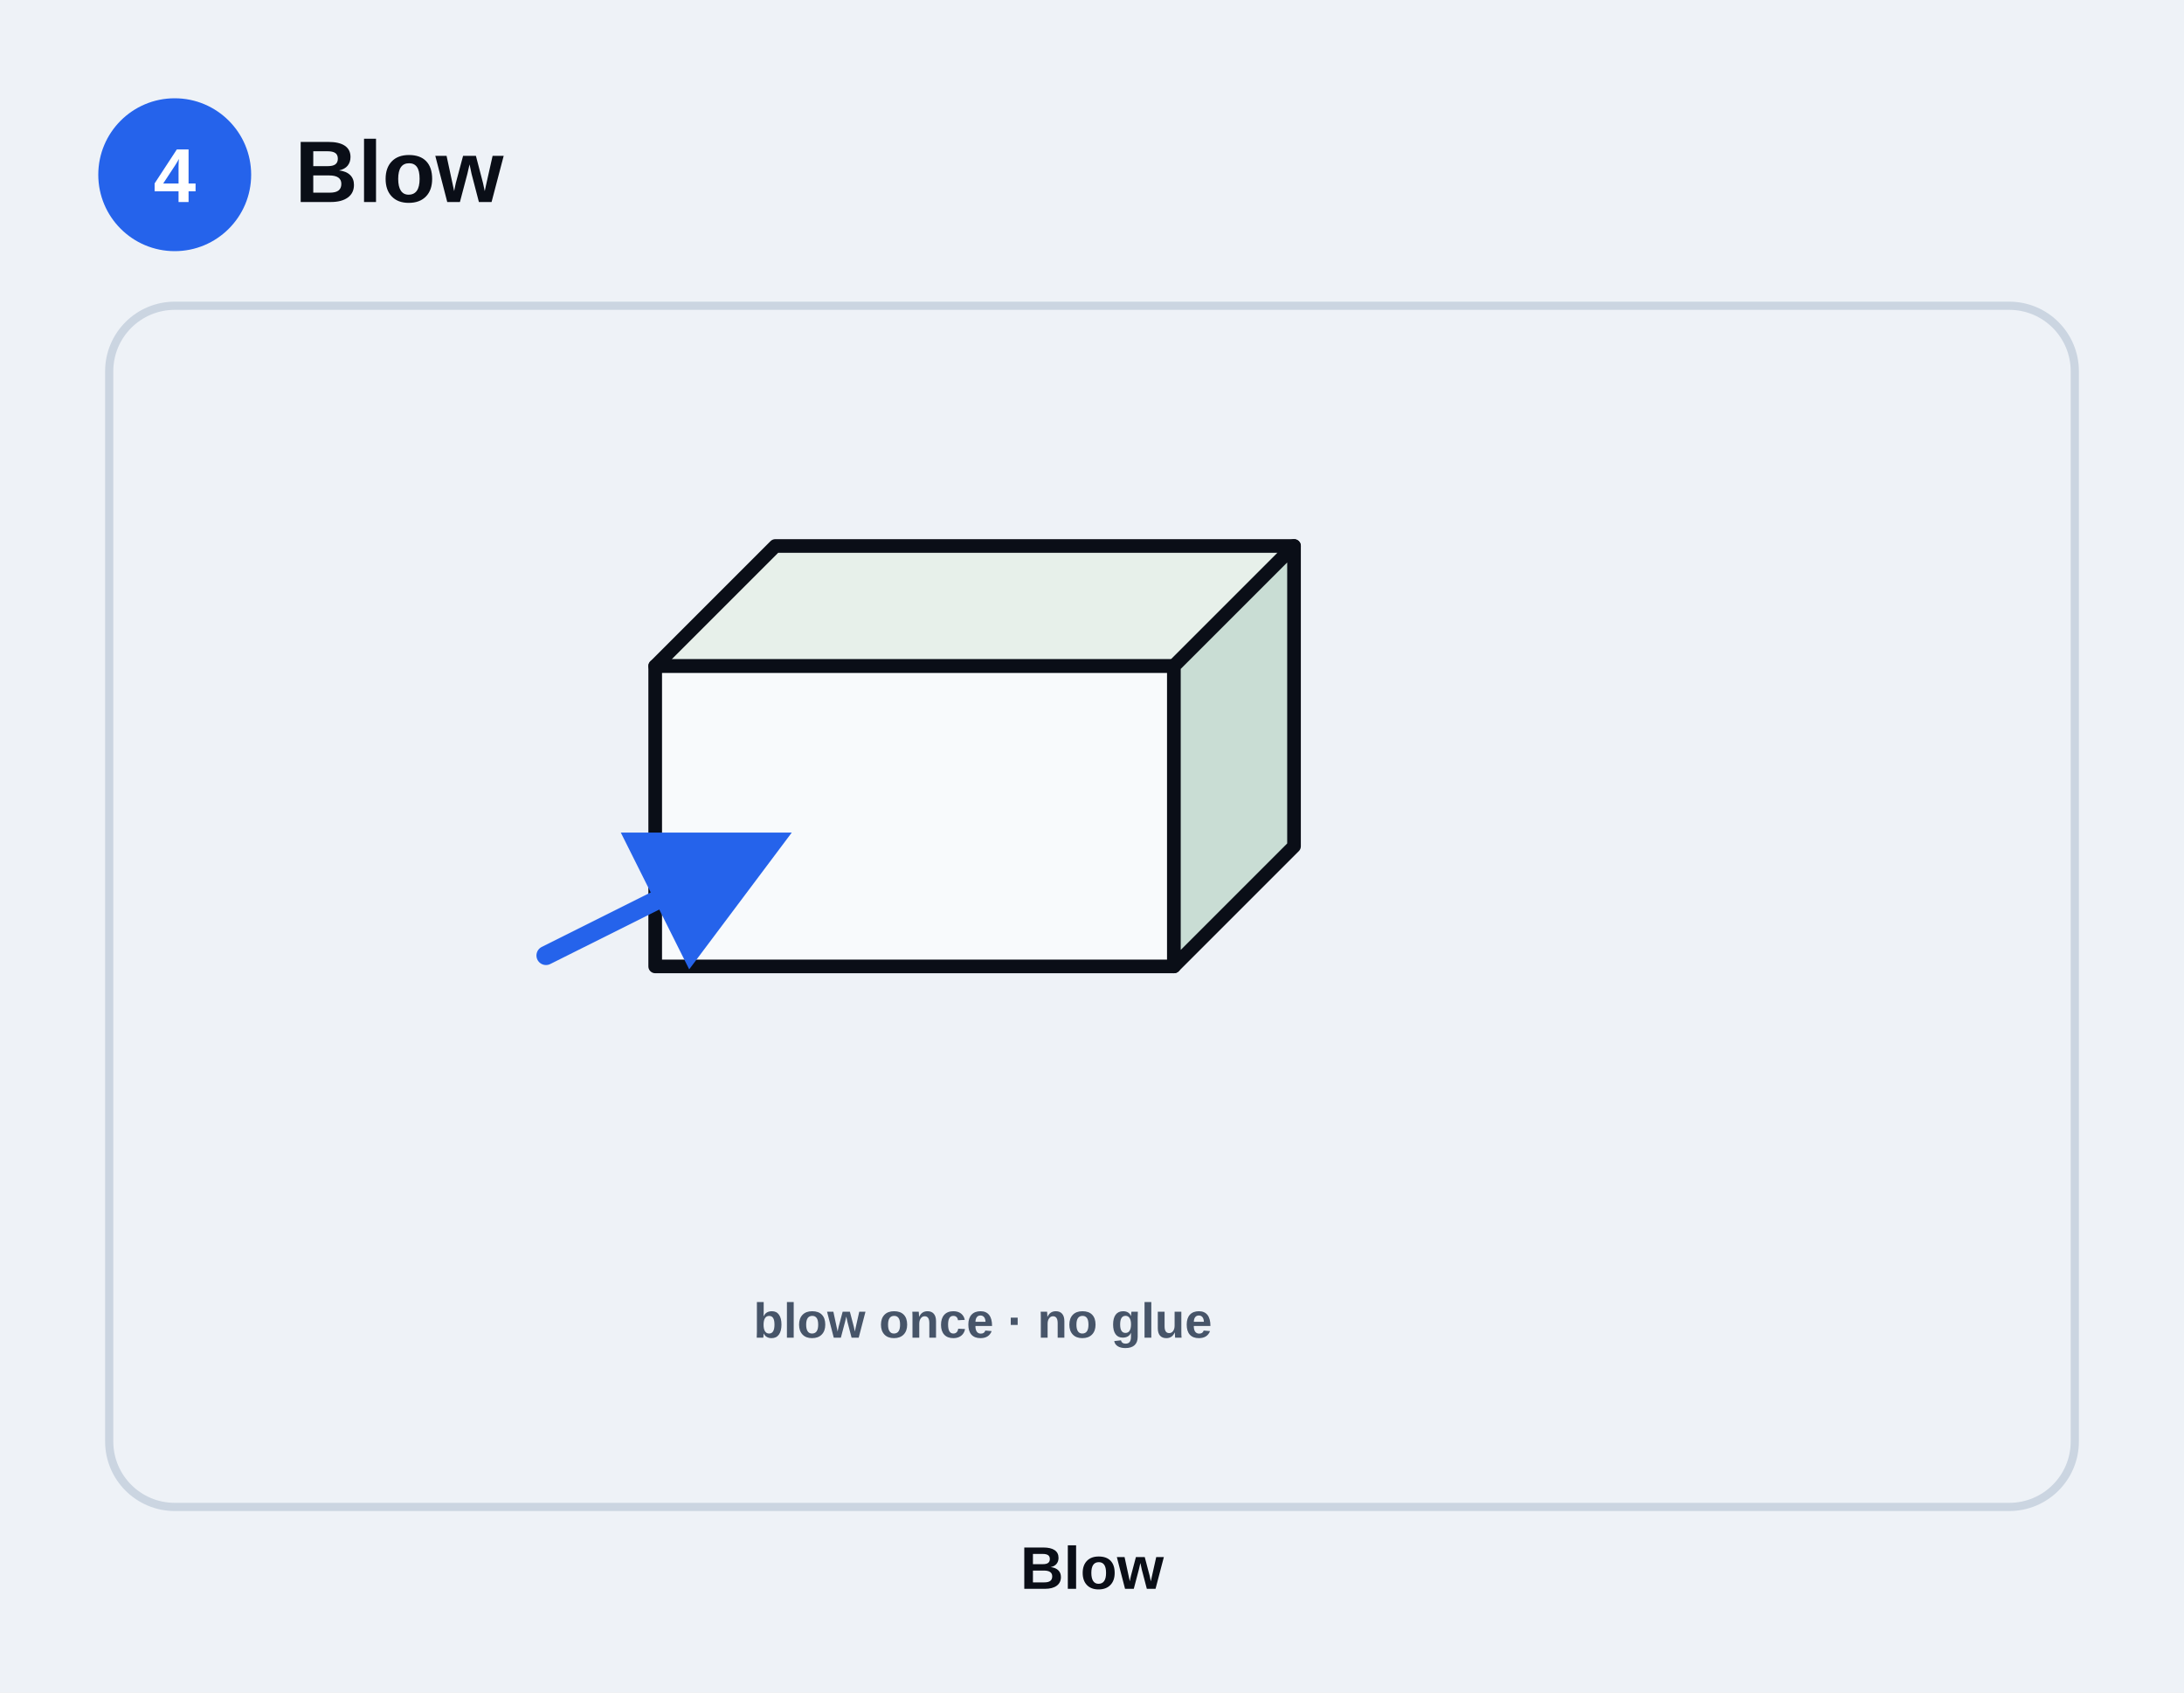
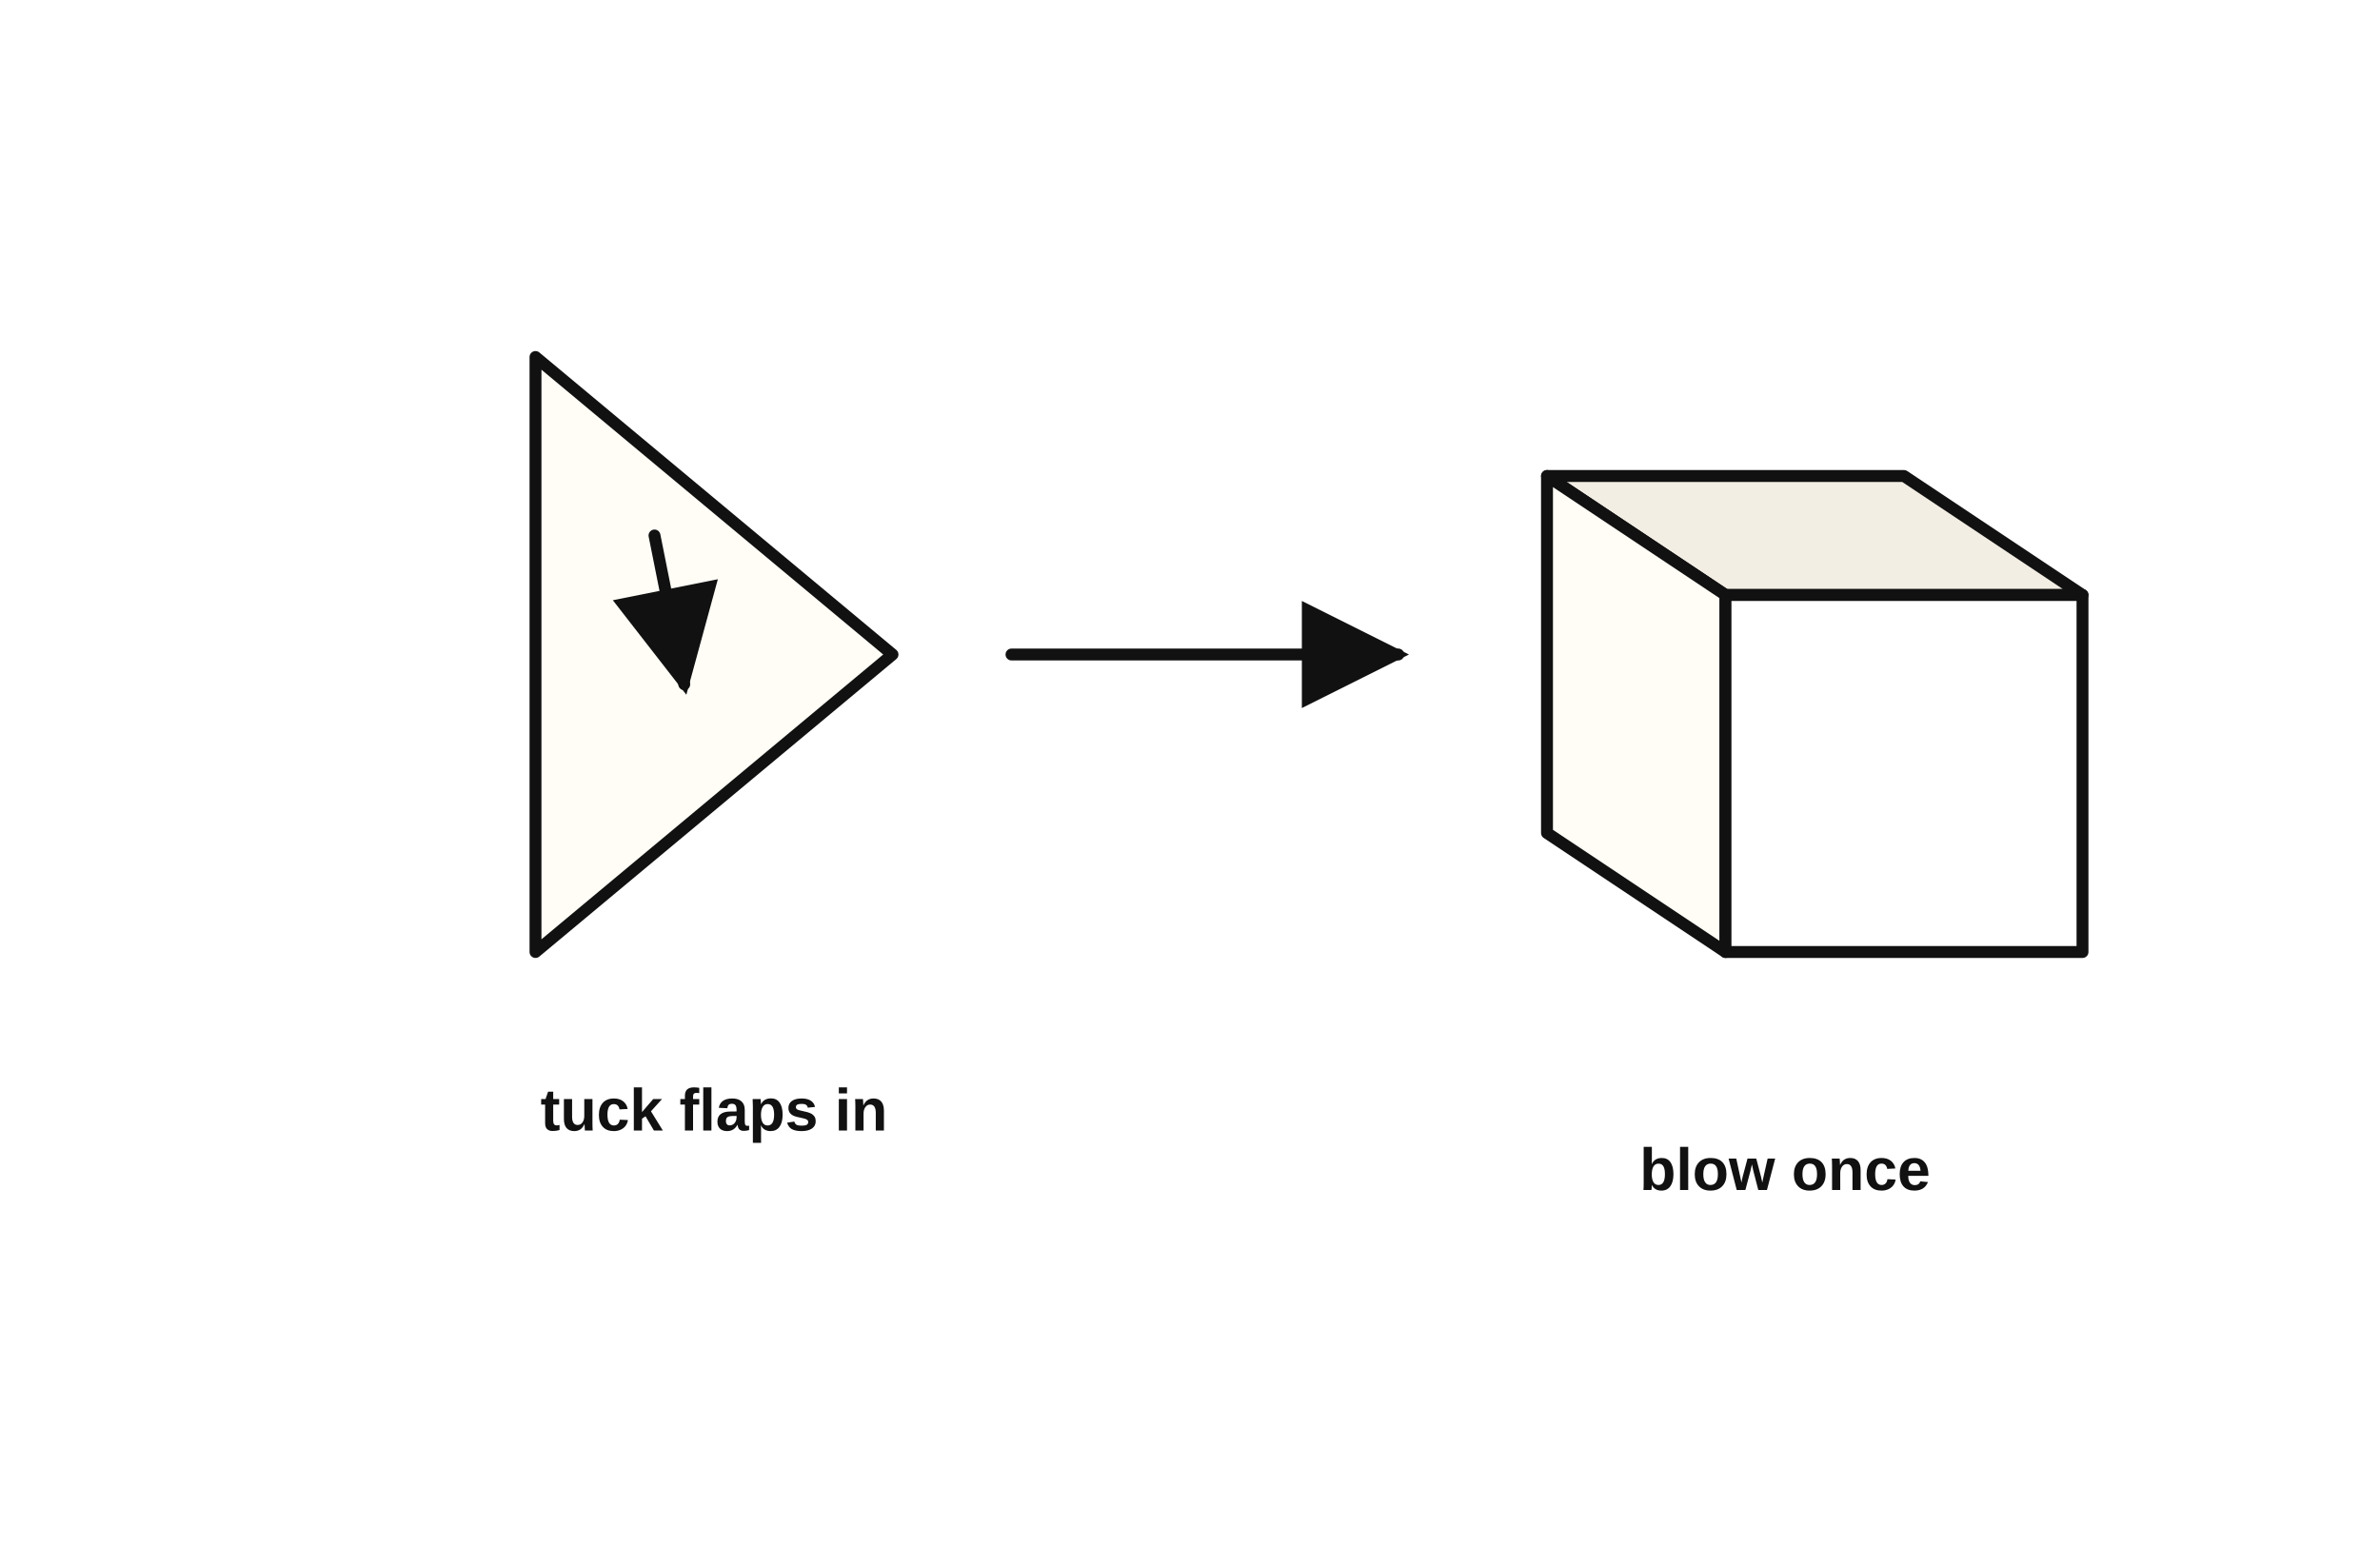
- <svg xmlns="http://www.w3.org/2000/svg" width="800" height="620" viewBox="0 0 800 620" role="img">
+ <svg xmlns="http://www.w3.org/2000/svg" width="800" height="520" viewBox="0 0 800 520" role="img">
+   <rect width="800" height="520" fill="#ffffff" />
  <defs>
-     <marker id="arrow" viewBox="0 0 10 10" refX="8" refY="5" markerWidth="8" markerHeight="8" orient="auto-start-reverse">
-       <path d="M 0 0 L 10 5 L 0 10 z" fill="#2563EB" />
+     <marker id="arr" viewBox="0 0 10 10" refX="9" refY="5" markerWidth="9" markerHeight="9" orient="auto">
+       <path d="M 0 0 L 10 5 L 0 10 z" fill="#111111" />
    </marker>
  </defs>
-   <rect width="800" height="620" fill="#EEF2F7" />
-   <circle cx="64" cy="64" r="28" fill="#2563EB" />
-   <text x="64" y="74" text-anchor="middle" font-size="28" font-family="Arial,Helvetica,sans-serif" font-weight="700" fill="#FFFFFF">4</text>
-   <text x="108" y="74" font-size="32" font-family="Arial,Helvetica,sans-serif" font-weight="700" fill="#0A0E17">Blow</text>
-   <rect x="40" y="112" width="720" height="440" rx="24" fill="#EEF2F7" stroke="#CBD5E1" stroke-width="3" />
-   <g transform="translate(80,150)">
-     <polygon points="160,94 350,94 394,50 204,50" fill="#E7F0EA" stroke="#0A0E17" stroke-width="5" stroke-linejoin="round" />
-     <polygon points="160,94 350,94 350,204 160,204" fill="#F8FAFC" stroke="#0A0E17" stroke-width="5" stroke-linejoin="round" />
-     <polygon points="350,94 394,50 394,160 350,204" fill="#C9DDD4" stroke="#0A0E17" stroke-width="5" stroke-linejoin="round" />
-     <line x1="120" y1="200" x2="200" y2="160" stroke="#2563EB" stroke-width="7" stroke-linecap="round" marker-end="url(#arrow)" />
-     <text x="280" y="340" text-anchor="middle" font-size="18" font-family="Arial,Helvetica,sans-serif" font-weight="600" fill="#475569">blow once · no glue</text>
-   </g>
-   <text x="400" y="582" text-anchor="middle" font-size="22" font-family="Arial,Helvetica,sans-serif" font-weight="700" fill="#0A0E17">Blow</text>
+   <polygon points="180,120 300,220 180,320" fill="#fffdf6" stroke="#111" stroke-width="4" stroke-linejoin="round" />
+   <line x1="220" y1="180" x2="230" y2="230" fill="none" stroke="#111111" stroke-width="4" stroke-linecap="round" marker-end="url(#arr)" />
+   <text x="240" y="380" text-anchor="middle" font-size="20" font-family="Arial, Helvetica, sans-serif" fill="#111111" font-weight="700">tuck flaps in</text>
+   <line x1="340" y1="220" x2="470" y2="220" fill="none" stroke="#111111" stroke-width="4" stroke-linecap="round" marker-end="url(#arr)" />
+   <polygon points="520,160 640,160 700,200 580,200" fill="#f3eee4" stroke="#111" stroke-width="4" stroke-linejoin="round" />
+   <polygon points="520,160 580,200 580,320 520,280" fill="#fffdf6" stroke="#111" stroke-width="4" stroke-linejoin="round" />
+   <polygon points="580,200 700,200 700,320 580,320" fill="#fff" stroke="#111" stroke-width="4" stroke-linejoin="round" />
+   <text x="600" y="400" text-anchor="middle" font-size="20" font-family="Arial, Helvetica, sans-serif" fill="#111111" font-weight="700">blow once</text>
</svg>
